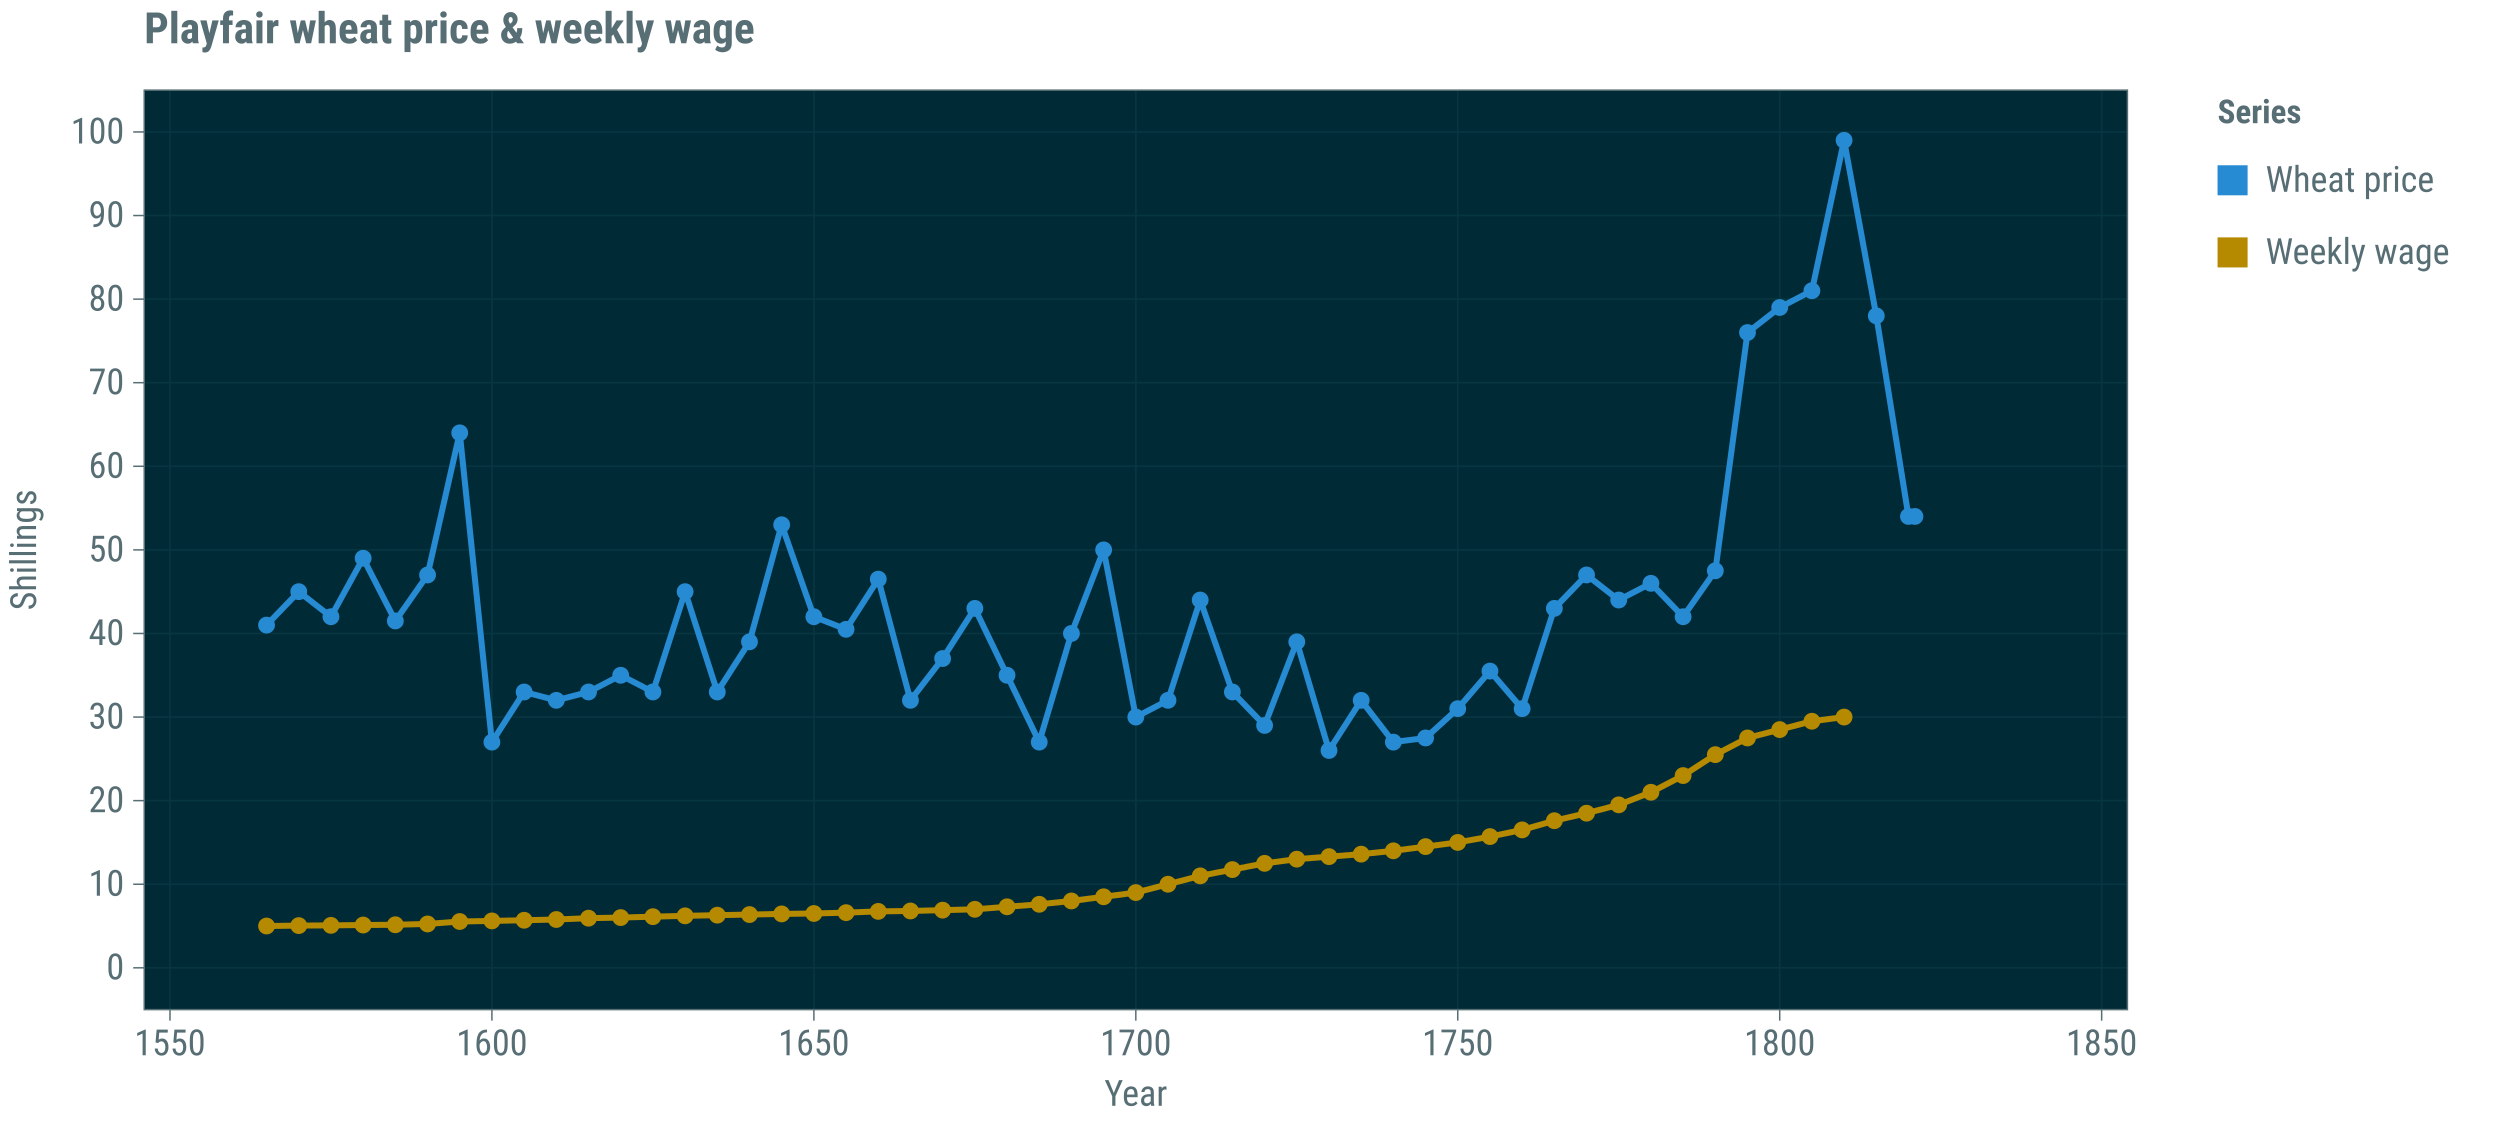
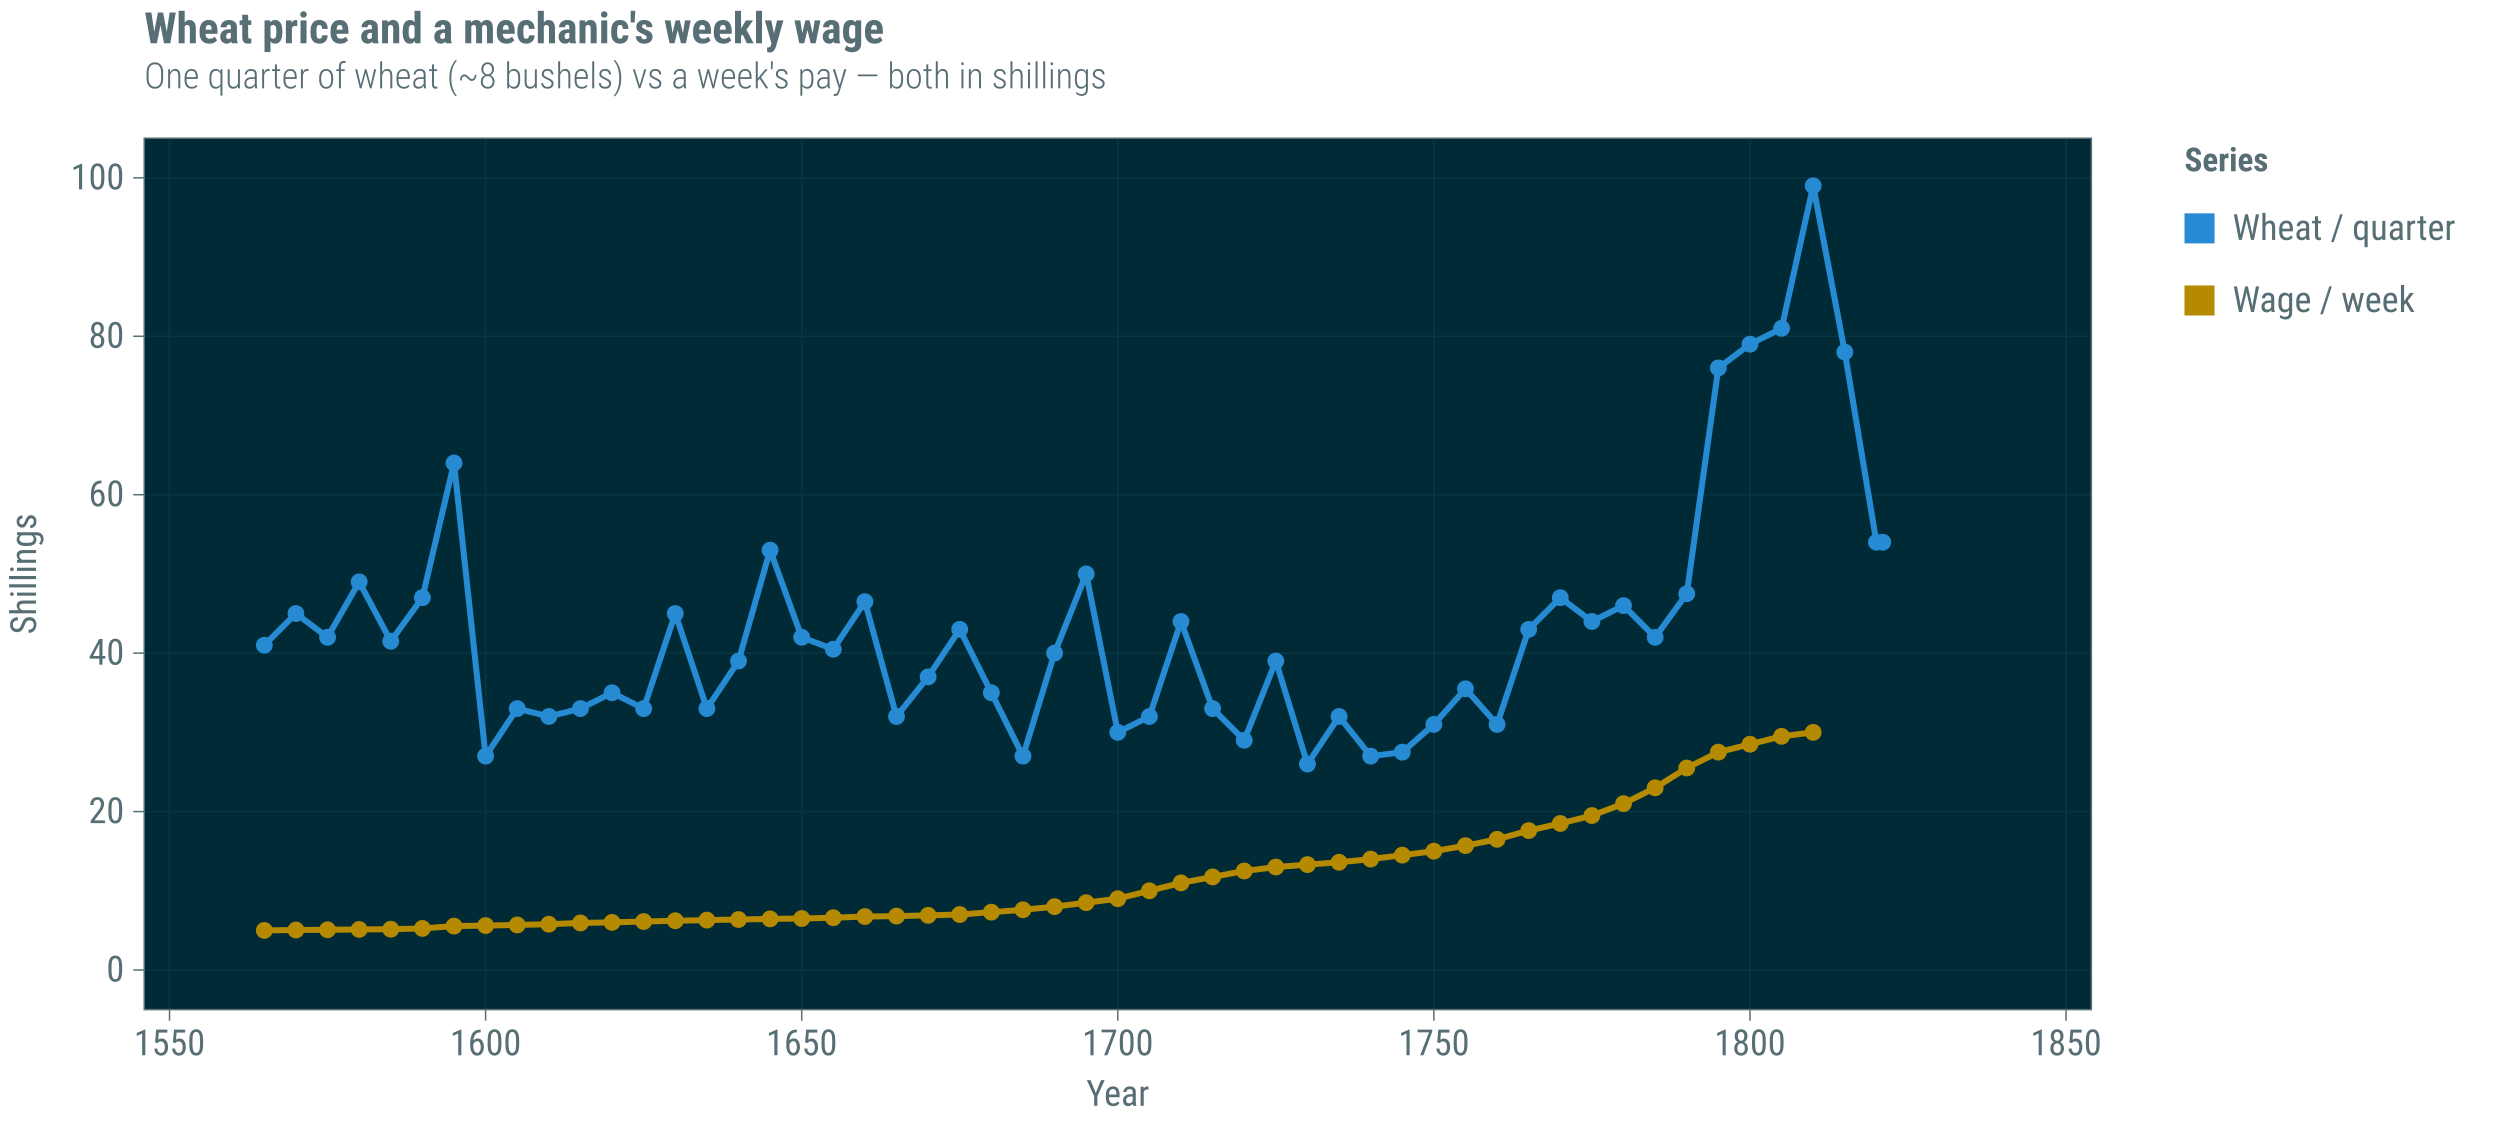
- <svg xmlns="http://www.w3.org/2000/svg" width="832" height="380" viewBox="0 0 832 380" role="img" aria-label="Playfair wheat price &amp; weekly wage" class="gg-plot" font-family="&quot;Roboto Condensed&quot;, &quot;Arial Narrow&quot;, Arial, sans-serif" font-size="12" font-weight="400" text-rendering="optimizeLegibility" shape-rendering="geometricPrecision">
-   <text class="gg-title" x="48" y="14.4" font-size="14.4" font-weight="700" fill="var(--gg-ink, #586e75)">Playfair wheat price &amp; weekly wage</text>
+ <svg xmlns="http://www.w3.org/2000/svg" width="832" height="380" viewBox="0 0 832 380" role="img" aria-label="Wheat price and a mechanic's weekly wage" class="gg-plot" font-family="&quot;Roboto Condensed&quot;, &quot;Arial Narrow&quot;, Arial, sans-serif" font-size="12" font-weight="400" text-rendering="optimizeLegibility" shape-rendering="geometricPrecision">
+   <text class="gg-title" x="48" y="14.4" font-size="14.4" font-weight="700" fill="var(--gg-ink, #586e75)">Wheat price and a mechanic's weekly wage</text>
+   <text class="gg-subtitle" x="48" y="29.4" font-size="12" font-weight="300" fill="var(--gg-ink, #586e75)">One quarter of wheat (~8 bushels) vs a week's pay — both in shillings</text>
  <defs>
    <clipPath id="ssolarizeddark_ridership-line_solarized_832x380-gg-clip-0">
-       <rect width="660" height="306" />
+       <rect width="648" height="290" />
    </clipPath>
  </defs>
-   <g class="gg-panel" data-panel="0" transform="translate(48,30)">
-     <rect class="gg-panel-background" width="660" height="306" fill="var(--gg-panel, #002b36)" />
+   <g class="gg-panel" data-panel="0" transform="translate(48,46)">
+     <rect class="gg-panel-background" width="648" height="290" fill="var(--gg-panel, #002b36)" />
    <g class="gg-grid" stroke="var(--gg-grid, #073642)" stroke-width="0.5" vector-effect="non-scaling-stroke">
-       <line x1="8.57" y1="0" x2="8.57" y2="306" />
-       <line x1="115.71" y1="0" x2="115.71" y2="306" />
-       <line x1="222.86" y1="0" x2="222.86" y2="306" />
-       <line x1="330" y1="0" x2="330" y2="306" />
-       <line x1="437.14" y1="0" x2="437.14" y2="306" />
-       <line x1="544.29" y1="0" x2="544.29" y2="306" />
-       <line x1="651.43" y1="0" x2="651.43" y2="306" />
-       <line x1="0" y1="292.09" x2="660" y2="292.09" />
-       <line x1="0" y1="264.27" x2="660" y2="264.27" />
-       <line x1="0" y1="236.45" x2="660" y2="236.45" />
-       <line x1="0" y1="208.64" x2="660" y2="208.64" />
-       <line x1="0" y1="180.82" x2="660" y2="180.82" />
-       <line x1="0" y1="153" x2="660" y2="153" />
-       <line x1="0" y1="125.18" x2="660" y2="125.18" />
-       <line x1="0" y1="97.36" x2="660" y2="97.36" />
-       <line x1="0" y1="69.55" x2="660" y2="69.55" />
-       <line x1="0" y1="41.73" x2="660" y2="41.73" />
-       <line x1="0" y1="13.91" x2="660" y2="13.91" />
+       <line x1="8.42" y1="0" x2="8.42" y2="290" />
+       <line x1="113.61" y1="0" x2="113.61" y2="290" />
+       <line x1="218.81" y1="0" x2="218.81" y2="290" />
+       <line x1="324" y1="0" x2="324" y2="290" />
+       <line x1="429.19" y1="0" x2="429.19" y2="290" />
+       <line x1="534.39" y1="0" x2="534.39" y2="290" />
+       <line x1="639.58" y1="0" x2="639.58" y2="290" />
+       <line x1="0" y1="276.82" x2="648" y2="276.82" />
+       <line x1="0" y1="224.09" x2="648" y2="224.09" />
+       <line x1="0" y1="171.36" x2="648" y2="171.36" />
+       <line x1="0" y1="118.64" x2="648" y2="118.64" />
+       <line x1="0" y1="65.91" x2="648" y2="65.91" />
+       <line x1="0" y1="13.18" x2="648" y2="13.18" />
    </g>
    <g class="gg-marks" clip-path="url(#ssolarizeddark_ridership-line_solarized_832x380-gg-clip-0)">
      <g class="gg-batch gg-paths" data-layer="0">
-         <path d="M40.71 178.04L51.43 166.91L62.14 175.25L72.86 155.78L83.57 176.65L94.29 161.35L105 114.05L115.71 216.98L126.43 200.29L137.14 203.07L147.86 200.29L158.57 194.73L169.29 200.29L180 166.91L190.71 200.29L201.43 183.6L212.14 144.65L222.86 175.25L233.57 179.43L244.29 162.74L255 203.07L265.71 189.16L276.43 172.47L287.14 194.73L297.86 216.98L308.57 180.82L319.29 153L330 208.64L340.71 203.07L351.43 169.69L362.14 200.29L372.86 211.42L383.57 183.6L394.29 219.76L405 203.07L415.71 216.98L426.43 215.59L437.14 205.85L447.86 193.34L458.57 205.85L469.29 172.47L480 161.35L490.71 169.69L501.43 164.13L512.14 175.25L522.86 159.95L533.57 80.67L544.29 72.33L555 66.76L565.71 16.69L576.43 75.11L587.14 141.87L589.29 141.87" fill="none" stroke="#268bd2" stroke-width="2" stroke-linejoin="round" stroke-linecap="round" />
-         <path d="M40.71 278.18L51.43 278.04L62.14 277.96L72.86 277.85L83.57 277.76L94.29 277.49L105 276.68L115.71 276.48L126.43 276.26L137.14 276.01L147.86 275.57L158.57 275.37L169.29 275.07L180 274.79L190.71 274.57L201.43 274.37L212.14 274.15L222.86 274.01L233.57 273.73L244.29 273.31L255 273.17L265.71 272.9L276.43 272.62L287.14 271.78L297.86 270.95L308.57 269.84L319.29 268.45L330 267.05L340.71 264.27L351.43 261.49L362.14 259.4L372.86 257.32L383.57 255.93L394.29 255.09L405 254.26L415.71 253.15L426.43 251.75L437.14 250.36L447.86 248.42L458.57 246.19L469.29 243.13L480 240.63L490.71 237.85L501.43 233.67L512.14 228.11L522.86 221.15L533.57 215.59L544.29 212.81L555 210.03L565.71 208.64" fill="none" stroke="#b58900" stroke-width="2" stroke-linejoin="round" stroke-linecap="round" />
+         <path d="M39.97 168.73L50.49 158.18L61.01 166.09L71.53 147.64L82.05 167.41L92.57 152.91L103.09 108.09L113.61 205.64L124.13 189.82L134.65 192.45L145.17 189.82L155.69 184.55L166.21 189.82L176.73 158.18L187.25 189.82L197.77 174L208.29 137.09L218.81 166.09L229.32 170.05L239.84 154.23L250.36 192.45L260.88 179.27L271.4 163.45L281.92 184.55L292.44 205.64L302.96 171.36L313.48 145L324 197.73L334.52 192.45L345.04 160.82L355.56 189.82L366.08 200.36L376.6 174L387.12 208.27L397.64 192.45L408.16 205.64L418.68 204.32L429.19 195.09L439.71 183.23L450.23 195.09L460.75 163.45L471.27 152.91L481.79 160.82L492.31 155.55L502.83 166.09L513.35 151.59L523.87 76.45L534.39 68.55L544.91 63.27L555.43 15.82L565.95 71.18L576.47 134.45L578.57 134.45" fill="none" stroke="#268bd2" stroke-width="2" stroke-linejoin="round" stroke-linecap="round" />
+         <path d="M39.97 263.64L50.49 263.5L61.01 263.43L71.53 263.32L82.05 263.24L92.57 262.98L103.09 262.21L113.61 262.03L124.13 261.82L134.65 261.58L145.17 261.16L155.69 260.97L166.21 260.68L176.73 260.42L187.25 260.21L197.77 260.02L208.29 259.81L218.81 259.68L229.32 259.42L239.84 259.02L250.36 258.89L260.88 258.63L271.4 258.36L281.92 257.57L292.44 256.78L302.96 255.73L313.48 254.41L324 253.09L334.52 250.45L345.04 247.82L355.56 245.84L366.08 243.86L376.6 242.55L387.12 241.75L397.64 240.96L408.16 239.91L418.68 238.59L429.19 237.27L439.71 235.43L450.23 233.32L460.75 230.42L471.27 228.05L481.79 225.41L492.31 221.45L502.83 216.18L513.35 209.59L523.87 204.32L534.39 201.68L544.91 199.05L555.43 197.73" fill="none" stroke="#b58900" stroke-width="2" stroke-linejoin="round" stroke-linecap="round" />
      </g>
      <g class="gg-batch gg-points" data-layer="1">
-         <circle class="gg-shape-circle" cx="40.71" cy="178.04" r="2.8" fill="#268bd2" />
-         <circle class="gg-shape-circle" cx="40.71" cy="278.18" r="2.8" fill="#b58900" />
-         <circle class="gg-shape-circle" cx="51.43" cy="166.91" r="2.8" fill="#268bd2" />
-         <circle class="gg-shape-circle" cx="51.43" cy="278.04" r="2.8" fill="#b58900" />
-         <circle class="gg-shape-circle" cx="62.14" cy="175.25" r="2.8" fill="#268bd2" />
-         <circle class="gg-shape-circle" cx="62.14" cy="277.96" r="2.8" fill="#b58900" />
-         <circle class="gg-shape-circle" cx="72.86" cy="155.78" r="2.8" fill="#268bd2" />
-         <circle class="gg-shape-circle" cx="72.86" cy="277.85" r="2.8" fill="#b58900" />
-         <circle class="gg-shape-circle" cx="83.57" cy="176.65" r="2.8" fill="#268bd2" />
-         <circle class="gg-shape-circle" cx="83.57" cy="277.76" r="2.8" fill="#b58900" />
-         <circle class="gg-shape-circle" cx="94.29" cy="161.35" r="2.8" fill="#268bd2" />
-         <circle class="gg-shape-circle" cx="94.29" cy="277.49" r="2.8" fill="#b58900" />
-         <circle class="gg-shape-circle" cx="105" cy="114.05" r="2.8" fill="#268bd2" />
-         <circle class="gg-shape-circle" cx="105" cy="276.68" r="2.8" fill="#b58900" />
-         <circle class="gg-shape-circle" cx="115.71" cy="216.98" r="2.8" fill="#268bd2" />
-         <circle class="gg-shape-circle" cx="115.71" cy="276.48" r="2.8" fill="#b58900" />
-         <circle class="gg-shape-circle" cx="126.43" cy="200.29" r="2.8" fill="#268bd2" />
-         <circle class="gg-shape-circle" cx="126.43" cy="276.26" r="2.8" fill="#b58900" />
-         <circle class="gg-shape-circle" cx="137.14" cy="203.07" r="2.8" fill="#268bd2" />
-         <circle class="gg-shape-circle" cx="137.14" cy="276.01" r="2.8" fill="#b58900" />
-         <circle class="gg-shape-circle" cx="147.86" cy="200.29" r="2.8" fill="#268bd2" />
-         <circle class="gg-shape-circle" cx="147.86" cy="275.57" r="2.8" fill="#b58900" />
-         <circle class="gg-shape-circle" cx="158.57" cy="194.73" r="2.8" fill="#268bd2" />
-         <circle class="gg-shape-circle" cx="158.57" cy="275.37" r="2.8" fill="#b58900" />
-         <circle class="gg-shape-circle" cx="169.29" cy="200.29" r="2.8" fill="#268bd2" />
-         <circle class="gg-shape-circle" cx="169.29" cy="275.07" r="2.8" fill="#b58900" />
-         <circle class="gg-shape-circle" cx="180" cy="166.91" r="2.8" fill="#268bd2" />
-         <circle class="gg-shape-circle" cx="180" cy="274.79" r="2.8" fill="#b58900" />
-         <circle class="gg-shape-circle" cx="190.71" cy="200.29" r="2.8" fill="#268bd2" />
-         <circle class="gg-shape-circle" cx="190.71" cy="274.57" r="2.8" fill="#b58900" />
-         <circle class="gg-shape-circle" cx="201.43" cy="183.6" r="2.8" fill="#268bd2" />
-         <circle class="gg-shape-circle" cx="201.43" cy="274.37" r="2.8" fill="#b58900" />
-         <circle class="gg-shape-circle" cx="212.14" cy="144.65" r="2.8" fill="#268bd2" />
-         <circle class="gg-shape-circle" cx="212.14" cy="274.15" r="2.8" fill="#b58900" />
-         <circle class="gg-shape-circle" cx="222.86" cy="175.25" r="2.8" fill="#268bd2" />
-         <circle class="gg-shape-circle" cx="222.86" cy="274.01" r="2.8" fill="#b58900" />
-         <circle class="gg-shape-circle" cx="233.57" cy="179.43" r="2.8" fill="#268bd2" />
-         <circle class="gg-shape-circle" cx="233.57" cy="273.73" r="2.8" fill="#b58900" />
-         <circle class="gg-shape-circle" cx="244.29" cy="162.74" r="2.8" fill="#268bd2" />
-         <circle class="gg-shape-circle" cx="244.29" cy="273.31" r="2.8" fill="#b58900" />
-         <circle class="gg-shape-circle" cx="255" cy="203.07" r="2.8" fill="#268bd2" />
-         <circle class="gg-shape-circle" cx="255" cy="273.17" r="2.8" fill="#b58900" />
-         <circle class="gg-shape-circle" cx="265.71" cy="189.16" r="2.8" fill="#268bd2" />
-         <circle class="gg-shape-circle" cx="265.71" cy="272.9" r="2.8" fill="#b58900" />
-         <circle class="gg-shape-circle" cx="276.43" cy="172.47" r="2.8" fill="#268bd2" />
-         <circle class="gg-shape-circle" cx="276.43" cy="272.62" r="2.8" fill="#b58900" />
-         <circle class="gg-shape-circle" cx="287.14" cy="194.73" r="2.8" fill="#268bd2" />
-         <circle class="gg-shape-circle" cx="287.14" cy="271.78" r="2.8" fill="#b58900" />
-         <circle class="gg-shape-circle" cx="297.86" cy="216.98" r="2.8" fill="#268bd2" />
-         <circle class="gg-shape-circle" cx="297.86" cy="270.95" r="2.8" fill="#b58900" />
-         <circle class="gg-shape-circle" cx="308.57" cy="180.82" r="2.8" fill="#268bd2" />
-         <circle class="gg-shape-circle" cx="308.57" cy="269.84" r="2.8" fill="#b58900" />
-         <circle class="gg-shape-circle" cx="319.29" cy="153" r="2.8" fill="#268bd2" />
-         <circle class="gg-shape-circle" cx="319.29" cy="268.45" r="2.8" fill="#b58900" />
-         <circle class="gg-shape-circle" cx="330" cy="208.64" r="2.8" fill="#268bd2" />
-         <circle class="gg-shape-circle" cx="330" cy="267.05" r="2.8" fill="#b58900" />
-         <circle class="gg-shape-circle" cx="340.71" cy="203.07" r="2.8" fill="#268bd2" />
-         <circle class="gg-shape-circle" cx="340.71" cy="264.27" r="2.8" fill="#b58900" />
-         <circle class="gg-shape-circle" cx="351.43" cy="169.69" r="2.8" fill="#268bd2" />
-         <circle class="gg-shape-circle" cx="351.43" cy="261.49" r="2.8" fill="#b58900" />
-         <circle class="gg-shape-circle" cx="362.14" cy="200.29" r="2.8" fill="#268bd2" />
-         <circle class="gg-shape-circle" cx="362.14" cy="259.4" r="2.8" fill="#b58900" />
-         <circle class="gg-shape-circle" cx="372.86" cy="211.42" r="2.8" fill="#268bd2" />
-         <circle class="gg-shape-circle" cx="372.86" cy="257.32" r="2.8" fill="#b58900" />
-         <circle class="gg-shape-circle" cx="383.57" cy="183.6" r="2.8" fill="#268bd2" />
-         <circle class="gg-shape-circle" cx="383.57" cy="255.93" r="2.8" fill="#b58900" />
-         <circle class="gg-shape-circle" cx="394.29" cy="219.76" r="2.8" fill="#268bd2" />
-         <circle class="gg-shape-circle" cx="394.29" cy="255.09" r="2.8" fill="#b58900" />
-         <circle class="gg-shape-circle" cx="405" cy="203.07" r="2.8" fill="#268bd2" />
-         <circle class="gg-shape-circle" cx="405" cy="254.26" r="2.8" fill="#b58900" />
-         <circle class="gg-shape-circle" cx="415.71" cy="216.98" r="2.8" fill="#268bd2" />
-         <circle class="gg-shape-circle" cx="415.71" cy="253.15" r="2.8" fill="#b58900" />
-         <circle class="gg-shape-circle" cx="426.43" cy="215.59" r="2.8" fill="#268bd2" />
-         <circle class="gg-shape-circle" cx="426.43" cy="251.75" r="2.8" fill="#b58900" />
-         <circle class="gg-shape-circle" cx="437.14" cy="205.85" r="2.8" fill="#268bd2" />
-         <circle class="gg-shape-circle" cx="437.14" cy="250.36" r="2.8" fill="#b58900" />
-         <circle class="gg-shape-circle" cx="447.86" cy="193.34" r="2.8" fill="#268bd2" />
-         <circle class="gg-shape-circle" cx="447.86" cy="248.42" r="2.8" fill="#b58900" />
-         <circle class="gg-shape-circle" cx="458.57" cy="205.85" r="2.8" fill="#268bd2" />
-         <circle class="gg-shape-circle" cx="458.57" cy="246.19" r="2.8" fill="#b58900" />
-         <circle class="gg-shape-circle" cx="469.29" cy="172.47" r="2.8" fill="#268bd2" />
-         <circle class="gg-shape-circle" cx="469.29" cy="243.13" r="2.8" fill="#b58900" />
-         <circle class="gg-shape-circle" cx="480" cy="161.35" r="2.8" fill="#268bd2" />
-         <circle class="gg-shape-circle" cx="480" cy="240.63" r="2.8" fill="#b58900" />
-         <circle class="gg-shape-circle" cx="490.71" cy="169.69" r="2.8" fill="#268bd2" />
-         <circle class="gg-shape-circle" cx="490.71" cy="237.85" r="2.8" fill="#b58900" />
-         <circle class="gg-shape-circle" cx="501.43" cy="164.13" r="2.8" fill="#268bd2" />
-         <circle class="gg-shape-circle" cx="501.43" cy="233.67" r="2.8" fill="#b58900" />
-         <circle class="gg-shape-circle" cx="512.14" cy="175.25" r="2.8" fill="#268bd2" />
-         <circle class="gg-shape-circle" cx="512.14" cy="228.11" r="2.8" fill="#b58900" />
-         <circle class="gg-shape-circle" cx="522.86" cy="159.95" r="2.8" fill="#268bd2" />
-         <circle class="gg-shape-circle" cx="522.86" cy="221.15" r="2.8" fill="#b58900" />
-         <circle class="gg-shape-circle" cx="533.57" cy="80.67" r="2.8" fill="#268bd2" />
-         <circle class="gg-shape-circle" cx="533.57" cy="215.59" r="2.8" fill="#b58900" />
-         <circle class="gg-shape-circle" cx="544.29" cy="72.33" r="2.8" fill="#268bd2" />
-         <circle class="gg-shape-circle" cx="544.29" cy="212.81" r="2.8" fill="#b58900" />
-         <circle class="gg-shape-circle" cx="555" cy="66.76" r="2.8" fill="#268bd2" />
-         <circle class="gg-shape-circle" cx="555" cy="210.03" r="2.8" fill="#b58900" />
-         <circle class="gg-shape-circle" cx="565.71" cy="16.69" r="2.8" fill="#268bd2" />
-         <circle class="gg-shape-circle" cx="565.71" cy="208.64" r="2.8" fill="#b58900" />
-         <circle class="gg-shape-circle" cx="576.43" cy="75.11" r="2.8" fill="#268bd2" />
-         <circle class="gg-shape-circle" cx="587.14" cy="141.87" r="2.8" fill="#268bd2" />
-         <circle class="gg-shape-circle" cx="589.29" cy="141.87" r="2.8" fill="#268bd2" />
+         <circle class="gg-shape-circle" cx="39.97" cy="168.73" r="2.8" fill="#268bd2" />
+         <circle class="gg-shape-circle" cx="39.97" cy="263.64" r="2.8" fill="#b58900" />
+         <circle class="gg-shape-circle" cx="50.49" cy="158.18" r="2.8" fill="#268bd2" />
+         <circle class="gg-shape-circle" cx="50.49" cy="263.5" r="2.8" fill="#b58900" />
+         <circle class="gg-shape-circle" cx="61.01" cy="166.09" r="2.8" fill="#268bd2" />
+         <circle class="gg-shape-circle" cx="61.01" cy="263.43" r="2.8" fill="#b58900" />
+         <circle class="gg-shape-circle" cx="71.53" cy="147.64" r="2.8" fill="#268bd2" />
+         <circle class="gg-shape-circle" cx="71.53" cy="263.32" r="2.8" fill="#b58900" />
+         <circle class="gg-shape-circle" cx="82.05" cy="167.41" r="2.8" fill="#268bd2" />
+         <circle class="gg-shape-circle" cx="82.05" cy="263.24" r="2.8" fill="#b58900" />
+         <circle class="gg-shape-circle" cx="92.57" cy="152.91" r="2.8" fill="#268bd2" />
+         <circle class="gg-shape-circle" cx="92.57" cy="262.98" r="2.8" fill="#b58900" />
+         <circle class="gg-shape-circle" cx="103.09" cy="108.09" r="2.8" fill="#268bd2" />
+         <circle class="gg-shape-circle" cx="103.09" cy="262.21" r="2.8" fill="#b58900" />
+         <circle class="gg-shape-circle" cx="113.61" cy="205.64" r="2.8" fill="#268bd2" />
+         <circle class="gg-shape-circle" cx="113.61" cy="262.03" r="2.8" fill="#b58900" />
+         <circle class="gg-shape-circle" cx="124.13" cy="189.82" r="2.8" fill="#268bd2" />
+         <circle class="gg-shape-circle" cx="124.13" cy="261.82" r="2.8" fill="#b58900" />
+         <circle class="gg-shape-circle" cx="134.65" cy="192.45" r="2.8" fill="#268bd2" />
+         <circle class="gg-shape-circle" cx="134.65" cy="261.58" r="2.8" fill="#b58900" />
+         <circle class="gg-shape-circle" cx="145.17" cy="189.82" r="2.8" fill="#268bd2" />
+         <circle class="gg-shape-circle" cx="145.17" cy="261.16" r="2.8" fill="#b58900" />
+         <circle class="gg-shape-circle" cx="155.69" cy="184.55" r="2.8" fill="#268bd2" />
+         <circle class="gg-shape-circle" cx="155.69" cy="260.97" r="2.8" fill="#b58900" />
+         <circle class="gg-shape-circle" cx="166.21" cy="189.82" r="2.8" fill="#268bd2" />
+         <circle class="gg-shape-circle" cx="166.21" cy="260.68" r="2.8" fill="#b58900" />
+         <circle class="gg-shape-circle" cx="176.73" cy="158.18" r="2.8" fill="#268bd2" />
+         <circle class="gg-shape-circle" cx="176.73" cy="260.42" r="2.8" fill="#b58900" />
+         <circle class="gg-shape-circle" cx="187.25" cy="189.82" r="2.8" fill="#268bd2" />
+         <circle class="gg-shape-circle" cx="187.25" cy="260.21" r="2.8" fill="#b58900" />
+         <circle class="gg-shape-circle" cx="197.77" cy="174" r="2.8" fill="#268bd2" />
+         <circle class="gg-shape-circle" cx="197.77" cy="260.02" r="2.8" fill="#b58900" />
+         <circle class="gg-shape-circle" cx="208.29" cy="137.09" r="2.8" fill="#268bd2" />
+         <circle class="gg-shape-circle" cx="208.29" cy="259.81" r="2.8" fill="#b58900" />
+         <circle class="gg-shape-circle" cx="218.81" cy="166.09" r="2.8" fill="#268bd2" />
+         <circle class="gg-shape-circle" cx="218.81" cy="259.68" r="2.8" fill="#b58900" />
+         <circle class="gg-shape-circle" cx="229.32" cy="170.05" r="2.8" fill="#268bd2" />
+         <circle class="gg-shape-circle" cx="229.32" cy="259.42" r="2.8" fill="#b58900" />
+         <circle class="gg-shape-circle" cx="239.84" cy="154.23" r="2.8" fill="#268bd2" />
+         <circle class="gg-shape-circle" cx="239.84" cy="259.02" r="2.8" fill="#b58900" />
+         <circle class="gg-shape-circle" cx="250.36" cy="192.45" r="2.8" fill="#268bd2" />
+         <circle class="gg-shape-circle" cx="250.36" cy="258.89" r="2.8" fill="#b58900" />
+         <circle class="gg-shape-circle" cx="260.88" cy="179.27" r="2.8" fill="#268bd2" />
+         <circle class="gg-shape-circle" cx="260.88" cy="258.63" r="2.8" fill="#b58900" />
+         <circle class="gg-shape-circle" cx="271.4" cy="163.45" r="2.8" fill="#268bd2" />
+         <circle class="gg-shape-circle" cx="271.4" cy="258.36" r="2.8" fill="#b58900" />
+         <circle class="gg-shape-circle" cx="281.92" cy="184.55" r="2.8" fill="#268bd2" />
+         <circle class="gg-shape-circle" cx="281.92" cy="257.57" r="2.8" fill="#b58900" />
+         <circle class="gg-shape-circle" cx="292.44" cy="205.64" r="2.8" fill="#268bd2" />
+         <circle class="gg-shape-circle" cx="292.44" cy="256.78" r="2.8" fill="#b58900" />
+         <circle class="gg-shape-circle" cx="302.96" cy="171.36" r="2.8" fill="#268bd2" />
+         <circle class="gg-shape-circle" cx="302.96" cy="255.73" r="2.8" fill="#b58900" />
+         <circle class="gg-shape-circle" cx="313.48" cy="145" r="2.8" fill="#268bd2" />
+         <circle class="gg-shape-circle" cx="313.48" cy="254.41" r="2.8" fill="#b58900" />
+         <circle class="gg-shape-circle" cx="324" cy="197.73" r="2.8" fill="#268bd2" />
+         <circle class="gg-shape-circle" cx="324" cy="253.09" r="2.8" fill="#b58900" />
+         <circle class="gg-shape-circle" cx="334.52" cy="192.45" r="2.8" fill="#268bd2" />
+         <circle class="gg-shape-circle" cx="334.52" cy="250.45" r="2.8" fill="#b58900" />
+         <circle class="gg-shape-circle" cx="345.04" cy="160.82" r="2.8" fill="#268bd2" />
+         <circle class="gg-shape-circle" cx="345.04" cy="247.82" r="2.8" fill="#b58900" />
+         <circle class="gg-shape-circle" cx="355.56" cy="189.82" r="2.8" fill="#268bd2" />
+         <circle class="gg-shape-circle" cx="355.56" cy="245.84" r="2.8" fill="#b58900" />
+         <circle class="gg-shape-circle" cx="366.08" cy="200.36" r="2.8" fill="#268bd2" />
+         <circle class="gg-shape-circle" cx="366.08" cy="243.86" r="2.8" fill="#b58900" />
+         <circle class="gg-shape-circle" cx="376.6" cy="174" r="2.8" fill="#268bd2" />
+         <circle class="gg-shape-circle" cx="376.6" cy="242.55" r="2.8" fill="#b58900" />
+         <circle class="gg-shape-circle" cx="387.12" cy="208.27" r="2.8" fill="#268bd2" />
+         <circle class="gg-shape-circle" cx="387.12" cy="241.75" r="2.8" fill="#b58900" />
+         <circle class="gg-shape-circle" cx="397.64" cy="192.45" r="2.8" fill="#268bd2" />
+         <circle class="gg-shape-circle" cx="397.64" cy="240.96" r="2.8" fill="#b58900" />
+         <circle class="gg-shape-circle" cx="408.16" cy="205.64" r="2.8" fill="#268bd2" />
+         <circle class="gg-shape-circle" cx="408.16" cy="239.91" r="2.8" fill="#b58900" />
+         <circle class="gg-shape-circle" cx="418.68" cy="204.32" r="2.8" fill="#268bd2" />
+         <circle class="gg-shape-circle" cx="418.68" cy="238.59" r="2.8" fill="#b58900" />
+         <circle class="gg-shape-circle" cx="429.19" cy="195.09" r="2.8" fill="#268bd2" />
+         <circle class="gg-shape-circle" cx="429.19" cy="237.27" r="2.8" fill="#b58900" />
+         <circle class="gg-shape-circle" cx="439.71" cy="183.23" r="2.8" fill="#268bd2" />
+         <circle class="gg-shape-circle" cx="439.71" cy="235.43" r="2.8" fill="#b58900" />
+         <circle class="gg-shape-circle" cx="450.23" cy="195.09" r="2.8" fill="#268bd2" />
+         <circle class="gg-shape-circle" cx="450.23" cy="233.32" r="2.8" fill="#b58900" />
+         <circle class="gg-shape-circle" cx="460.75" cy="163.45" r="2.8" fill="#268bd2" />
+         <circle class="gg-shape-circle" cx="460.75" cy="230.42" r="2.8" fill="#b58900" />
+         <circle class="gg-shape-circle" cx="471.27" cy="152.91" r="2.8" fill="#268bd2" />
+         <circle class="gg-shape-circle" cx="471.27" cy="228.05" r="2.8" fill="#b58900" />
+         <circle class="gg-shape-circle" cx="481.79" cy="160.82" r="2.8" fill="#268bd2" />
+         <circle class="gg-shape-circle" cx="481.79" cy="225.41" r="2.8" fill="#b58900" />
+         <circle class="gg-shape-circle" cx="492.31" cy="155.55" r="2.8" fill="#268bd2" />
+         <circle class="gg-shape-circle" cx="492.31" cy="221.45" r="2.8" fill="#b58900" />
+         <circle class="gg-shape-circle" cx="502.83" cy="166.09" r="2.8" fill="#268bd2" />
+         <circle class="gg-shape-circle" cx="502.83" cy="216.18" r="2.8" fill="#b58900" />
+         <circle class="gg-shape-circle" cx="513.35" cy="151.59" r="2.8" fill="#268bd2" />
+         <circle class="gg-shape-circle" cx="513.35" cy="209.59" r="2.8" fill="#b58900" />
+         <circle class="gg-shape-circle" cx="523.87" cy="76.45" r="2.8" fill="#268bd2" />
+         <circle class="gg-shape-circle" cx="523.87" cy="204.32" r="2.8" fill="#b58900" />
+         <circle class="gg-shape-circle" cx="534.39" cy="68.55" r="2.8" fill="#268bd2" />
+         <circle class="gg-shape-circle" cx="534.39" cy="201.68" r="2.8" fill="#b58900" />
+         <circle class="gg-shape-circle" cx="544.91" cy="63.27" r="2.8" fill="#268bd2" />
+         <circle class="gg-shape-circle" cx="544.91" cy="199.05" r="2.8" fill="#b58900" />
+         <circle class="gg-shape-circle" cx="555.43" cy="15.82" r="2.8" fill="#268bd2" />
+         <circle class="gg-shape-circle" cx="555.43" cy="197.73" r="2.8" fill="#b58900" />
+         <circle class="gg-shape-circle" cx="565.95" cy="71.18" r="2.8" fill="#268bd2" />
+         <circle class="gg-shape-circle" cx="576.47" cy="134.45" r="2.8" fill="#268bd2" />
+         <circle class="gg-shape-circle" cx="578.57" cy="134.45" r="2.8" fill="#268bd2" />
      </g>
    </g>
-     <rect class="gg-panel-border" width="660" height="306" fill="none" stroke="var(--gg-panelBorder, #586e75)" stroke-width="0.5" vector-effect="non-scaling-stroke" />
+     <rect class="gg-panel-border" width="648" height="290" fill="none" stroke="var(--gg-panelBorder, #586e75)" stroke-width="0.5" vector-effect="non-scaling-stroke" />
  </g>
  <g class="gg-axis gg-axis-x" transform="translate(48,336)">
-     <g class="gg-tick" transform="translate(8.57,0)">
+     <g class="gg-tick" transform="translate(8.42,0)">
      <line y2="3.67" stroke="var(--gg-tickColor, #586e75)" stroke-width="0.5" vector-effect="non-scaling-stroke" />
      <text y="6.67" dy="0.71em" text-anchor="middle" fill="var(--gg-axisText, #586e75)" font-size="12" font-weight="400">1550</text>
    </g>
-     <g class="gg-tick" transform="translate(115.71,0)">
+     <g class="gg-tick" transform="translate(113.61,0)">
      <line y2="3.67" stroke="var(--gg-tickColor, #586e75)" stroke-width="0.5" vector-effect="non-scaling-stroke" />
      <text y="6.67" dy="0.71em" text-anchor="middle" fill="var(--gg-axisText, #586e75)" font-size="12" font-weight="400">1600</text>
    </g>
-     <g class="gg-tick" transform="translate(222.86,0)">
+     <g class="gg-tick" transform="translate(218.81,0)">
      <line y2="3.67" stroke="var(--gg-tickColor, #586e75)" stroke-width="0.5" vector-effect="non-scaling-stroke" />
      <text y="6.67" dy="0.71em" text-anchor="middle" fill="var(--gg-axisText, #586e75)" font-size="12" font-weight="400">1650</text>
    </g>
-     <g class="gg-tick" transform="translate(330,0)">
+     <g class="gg-tick" transform="translate(324,0)">
      <line y2="3.67" stroke="var(--gg-tickColor, #586e75)" stroke-width="0.5" vector-effect="non-scaling-stroke" />
      <text y="6.67" dy="0.71em" text-anchor="middle" fill="var(--gg-axisText, #586e75)" font-size="12" font-weight="400">1700</text>
    </g>
-     <g class="gg-tick" transform="translate(437.14,0)">
+     <g class="gg-tick" transform="translate(429.19,0)">
      <line y2="3.67" stroke="var(--gg-tickColor, #586e75)" stroke-width="0.5" vector-effect="non-scaling-stroke" />
      <text y="6.67" dy="0.71em" text-anchor="middle" fill="var(--gg-axisText, #586e75)" font-size="12" font-weight="400">1750</text>
    </g>
-     <g class="gg-tick" transform="translate(544.29,0)">
+     <g class="gg-tick" transform="translate(534.39,0)">
      <line y2="3.67" stroke="var(--gg-tickColor, #586e75)" stroke-width="0.5" vector-effect="non-scaling-stroke" />
      <text y="6.67" dy="0.71em" text-anchor="middle" fill="var(--gg-axisText, #586e75)" font-size="12" font-weight="400">1800</text>
    </g>
-     <g class="gg-tick" transform="translate(651.43,0)">
+     <g class="gg-tick" transform="translate(639.58,0)">
      <line y2="3.67" stroke="var(--gg-tickColor, #586e75)" stroke-width="0.5" vector-effect="non-scaling-stroke" />
      <text y="6.67" dy="0.71em" text-anchor="middle" fill="var(--gg-axisText, #586e75)" font-size="12" font-weight="400">1850</text>
    </g>
  </g>
-   <g class="gg-axis gg-axis-y" transform="translate(48,30)">
-     <g class="gg-tick" transform="translate(0,292.09)">
+   <g class="gg-axis gg-axis-y" transform="translate(48,46)">
+     <g class="gg-tick" transform="translate(0,276.82)">
      <line x2="-3.67" stroke="var(--gg-tickColor, #586e75)" stroke-width="0.5" vector-effect="non-scaling-stroke" />
      <text x="-6.67" dy="0.32em" text-anchor="end" fill="var(--gg-axisText, #586e75)" font-size="12" font-weight="400">0</text>
    </g>
-     <g class="gg-tick" transform="translate(0,264.27)">
-       <line x2="-3.67" stroke="var(--gg-tickColor, #586e75)" stroke-width="0.5" vector-effect="non-scaling-stroke" />
-       <text x="-6.67" dy="0.32em" text-anchor="end" fill="var(--gg-axisText, #586e75)" font-size="12" font-weight="400">10</text>
-     </g>
-     <g class="gg-tick" transform="translate(0,236.45)">
+     <g class="gg-tick" transform="translate(0,224.09)">
      <line x2="-3.67" stroke="var(--gg-tickColor, #586e75)" stroke-width="0.5" vector-effect="non-scaling-stroke" />
      <text x="-6.67" dy="0.32em" text-anchor="end" fill="var(--gg-axisText, #586e75)" font-size="12" font-weight="400">20</text>
    </g>
-     <g class="gg-tick" transform="translate(0,208.64)">
-       <line x2="-3.67" stroke="var(--gg-tickColor, #586e75)" stroke-width="0.5" vector-effect="non-scaling-stroke" />
-       <text x="-6.67" dy="0.32em" text-anchor="end" fill="var(--gg-axisText, #586e75)" font-size="12" font-weight="400">30</text>
-     </g>
-     <g class="gg-tick" transform="translate(0,180.82)">
+     <g class="gg-tick" transform="translate(0,171.36)">
      <line x2="-3.67" stroke="var(--gg-tickColor, #586e75)" stroke-width="0.5" vector-effect="non-scaling-stroke" />
      <text x="-6.67" dy="0.32em" text-anchor="end" fill="var(--gg-axisText, #586e75)" font-size="12" font-weight="400">40</text>
    </g>
-     <g class="gg-tick" transform="translate(0,153)">
-       <line x2="-3.67" stroke="var(--gg-tickColor, #586e75)" stroke-width="0.5" vector-effect="non-scaling-stroke" />
-       <text x="-6.67" dy="0.32em" text-anchor="end" fill="var(--gg-axisText, #586e75)" font-size="12" font-weight="400">50</text>
-     </g>
-     <g class="gg-tick" transform="translate(0,125.18)">
+     <g class="gg-tick" transform="translate(0,118.64)">
      <line x2="-3.67" stroke="var(--gg-tickColor, #586e75)" stroke-width="0.5" vector-effect="non-scaling-stroke" />
      <text x="-6.67" dy="0.32em" text-anchor="end" fill="var(--gg-axisText, #586e75)" font-size="12" font-weight="400">60</text>
    </g>
-     <g class="gg-tick" transform="translate(0,97.36)">
-       <line x2="-3.67" stroke="var(--gg-tickColor, #586e75)" stroke-width="0.5" vector-effect="non-scaling-stroke" />
-       <text x="-6.67" dy="0.32em" text-anchor="end" fill="var(--gg-axisText, #586e75)" font-size="12" font-weight="400">70</text>
-     </g>
-     <g class="gg-tick" transform="translate(0,69.55)">
+     <g class="gg-tick" transform="translate(0,65.91)">
      <line x2="-3.67" stroke="var(--gg-tickColor, #586e75)" stroke-width="0.5" vector-effect="non-scaling-stroke" />
      <text x="-6.67" dy="0.32em" text-anchor="end" fill="var(--gg-axisText, #586e75)" font-size="12" font-weight="400">80</text>
    </g>
-     <g class="gg-tick" transform="translate(0,41.73)">
-       <line x2="-3.67" stroke="var(--gg-tickColor, #586e75)" stroke-width="0.5" vector-effect="non-scaling-stroke" />
-       <text x="-6.67" dy="0.32em" text-anchor="end" fill="var(--gg-axisText, #586e75)" font-size="12" font-weight="400">90</text>
-     </g>
-     <g class="gg-tick" transform="translate(0,13.91)">
+     <g class="gg-tick" transform="translate(0,13.18)">
      <line x2="-3.67" stroke="var(--gg-tickColor, #586e75)" stroke-width="0.5" vector-effect="non-scaling-stroke" />
      <text x="-6.67" dy="0.32em" text-anchor="end" fill="var(--gg-axisText, #586e75)" font-size="12" font-weight="400">100</text>
    </g>
  </g>
-   <text class="gg-axis-title" x="378" y="368" text-anchor="middle" fill="var(--gg-ink, #586e75)" font-size="12" font-weight="400">Year</text>
-   <text class="gg-axis-title" transform="translate(12,183) rotate(-90)" text-anchor="middle" fill="var(--gg-ink, #586e75)" font-size="12" font-weight="400">Shillings</text>
-   <g class="gg-legend gg-legend-color gg-legend-right gg-legend-vertical" transform="translate(734,30)">
+   <text class="gg-axis-title" x="372" y="368" text-anchor="middle" fill="var(--gg-ink, #586e75)" font-size="12" font-weight="400">Year</text>
+   <text class="gg-axis-title" transform="translate(12,191) rotate(-90)" text-anchor="middle" fill="var(--gg-ink, #586e75)" font-size="12" font-weight="400">Shillings</text>
+   <g class="gg-legend gg-legend-color gg-legend-right gg-legend-vertical" transform="translate(723,46)">
    <text class="gg-legend-title" x="4" y="11" font-size="11" font-weight="bold" fill="var(--gg-ink, #586e75)">Series</text>
    <rect class="gg-legend-swatch" x="4" y="25" width="10" height="10" fill="#268bd2" />
-     <text class="gg-legend-label" x="20" y="30" dy="0.32em" font-size="12" fill="var(--gg-ink, #586e75)">Wheat price</text>
+     <text class="gg-legend-label" x="20" y="30" dy="0.32em" font-size="12" fill="var(--gg-ink, #586e75)">Wheat / quarter</text>
    <rect class="gg-legend-swatch" x="4" y="49" width="10" height="10" fill="#b58900" />
-     <text class="gg-legend-label" x="20" y="54" dy="0.32em" font-size="12" fill="var(--gg-ink, #586e75)">Weekly wage</text>
+     <text class="gg-legend-label" x="20" y="54" dy="0.32em" font-size="12" fill="var(--gg-ink, #586e75)">Wage / week</text>
  </g>
</svg>
